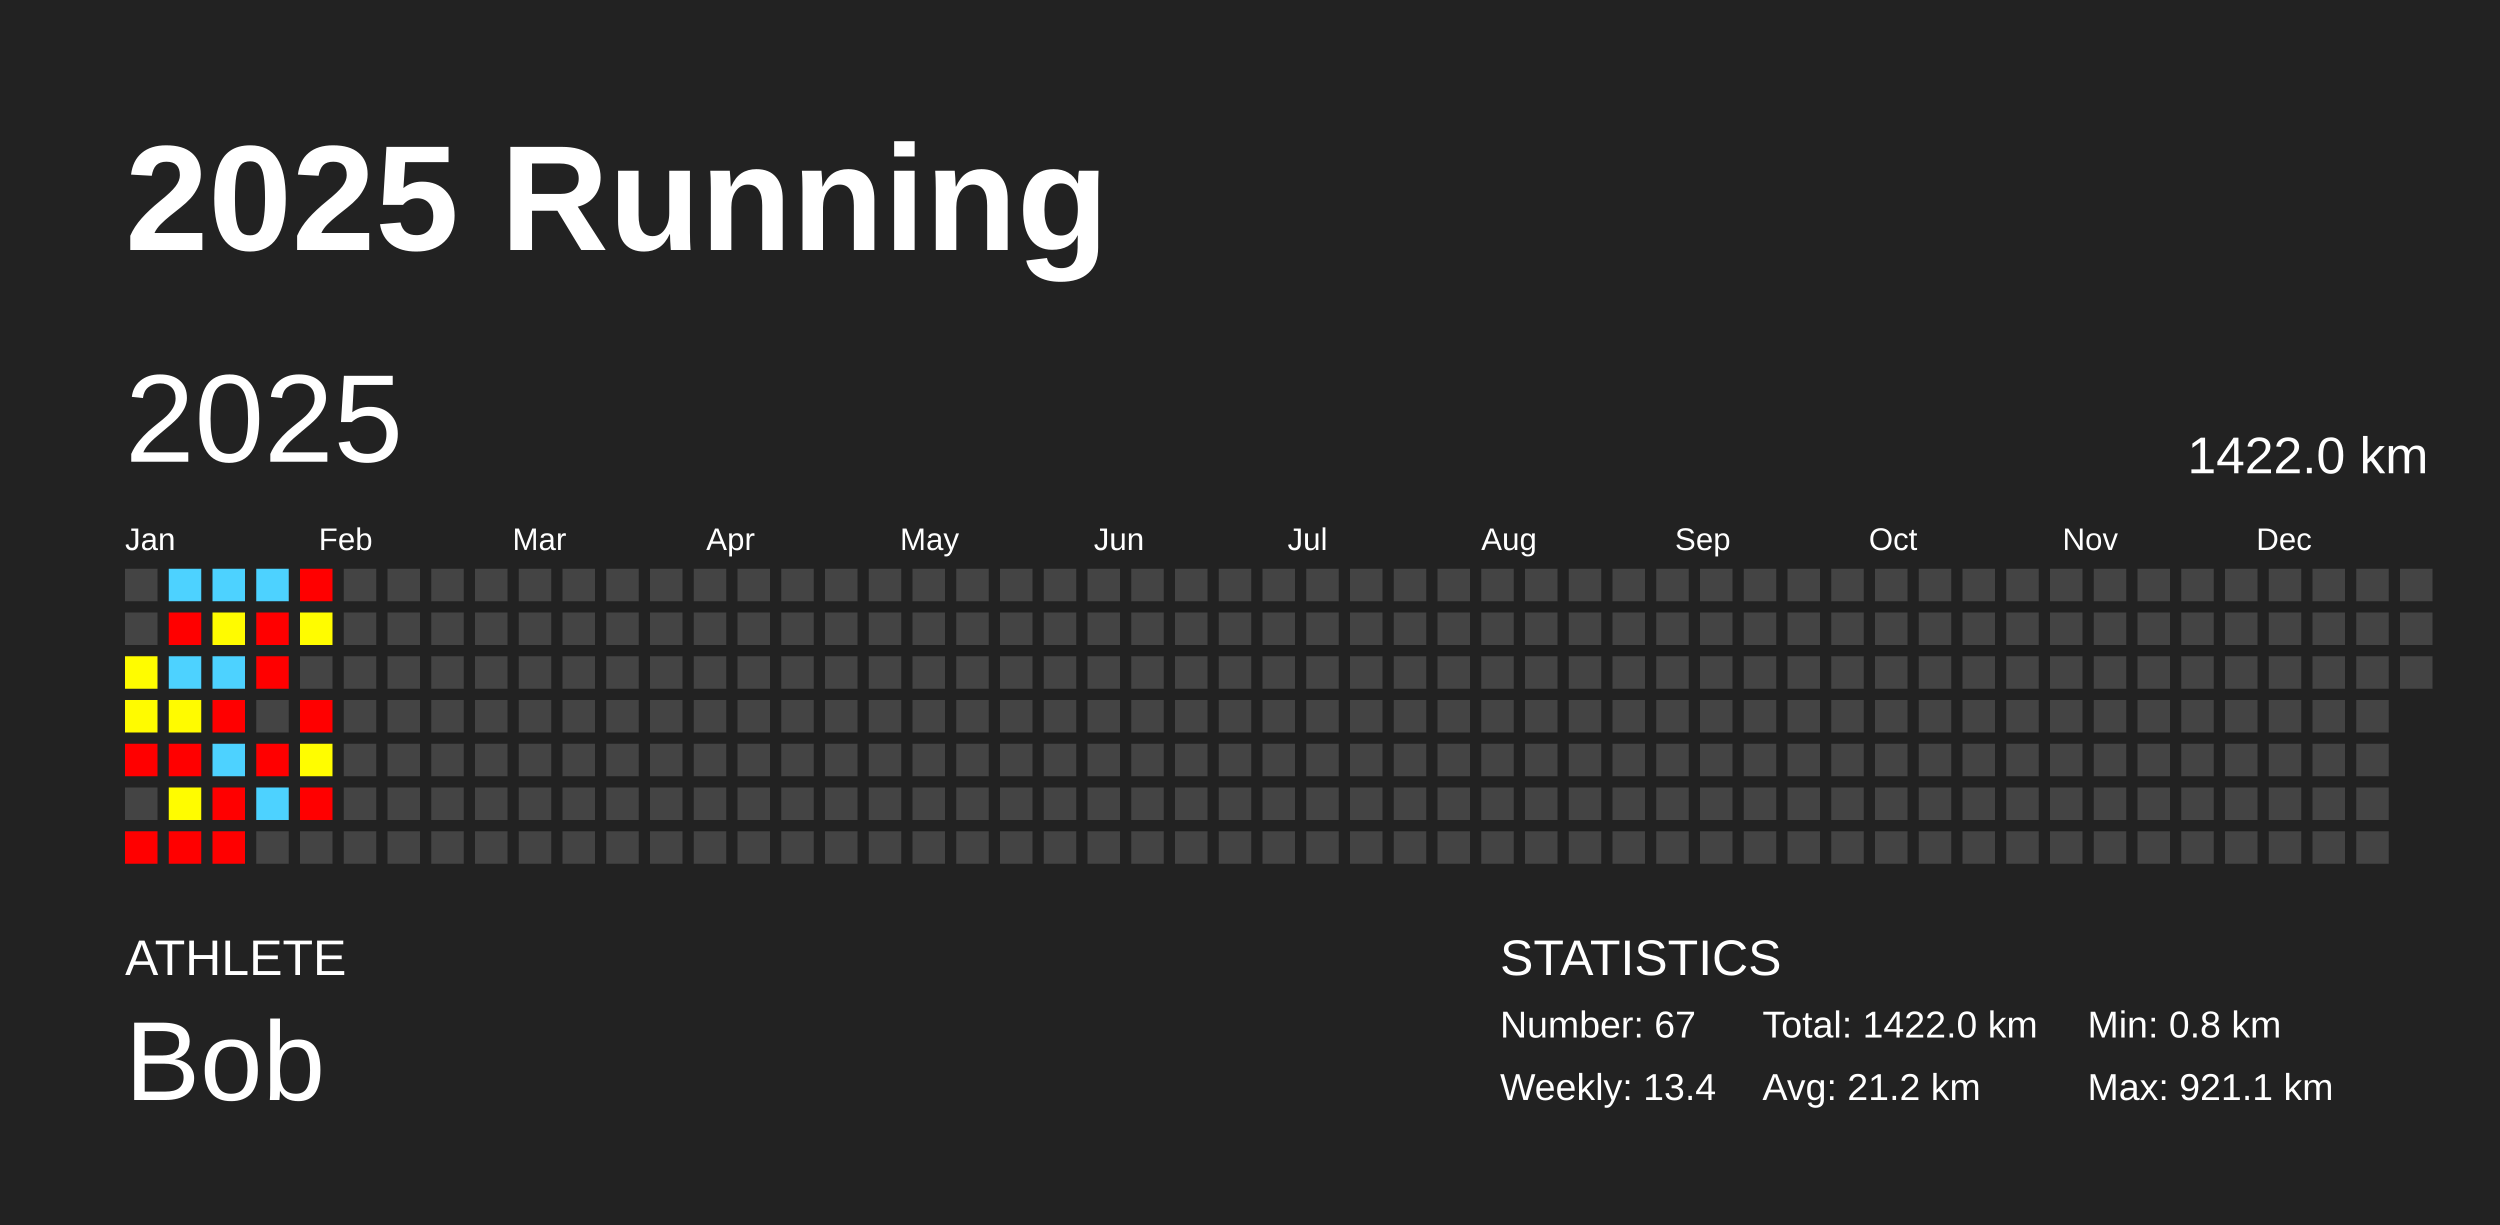
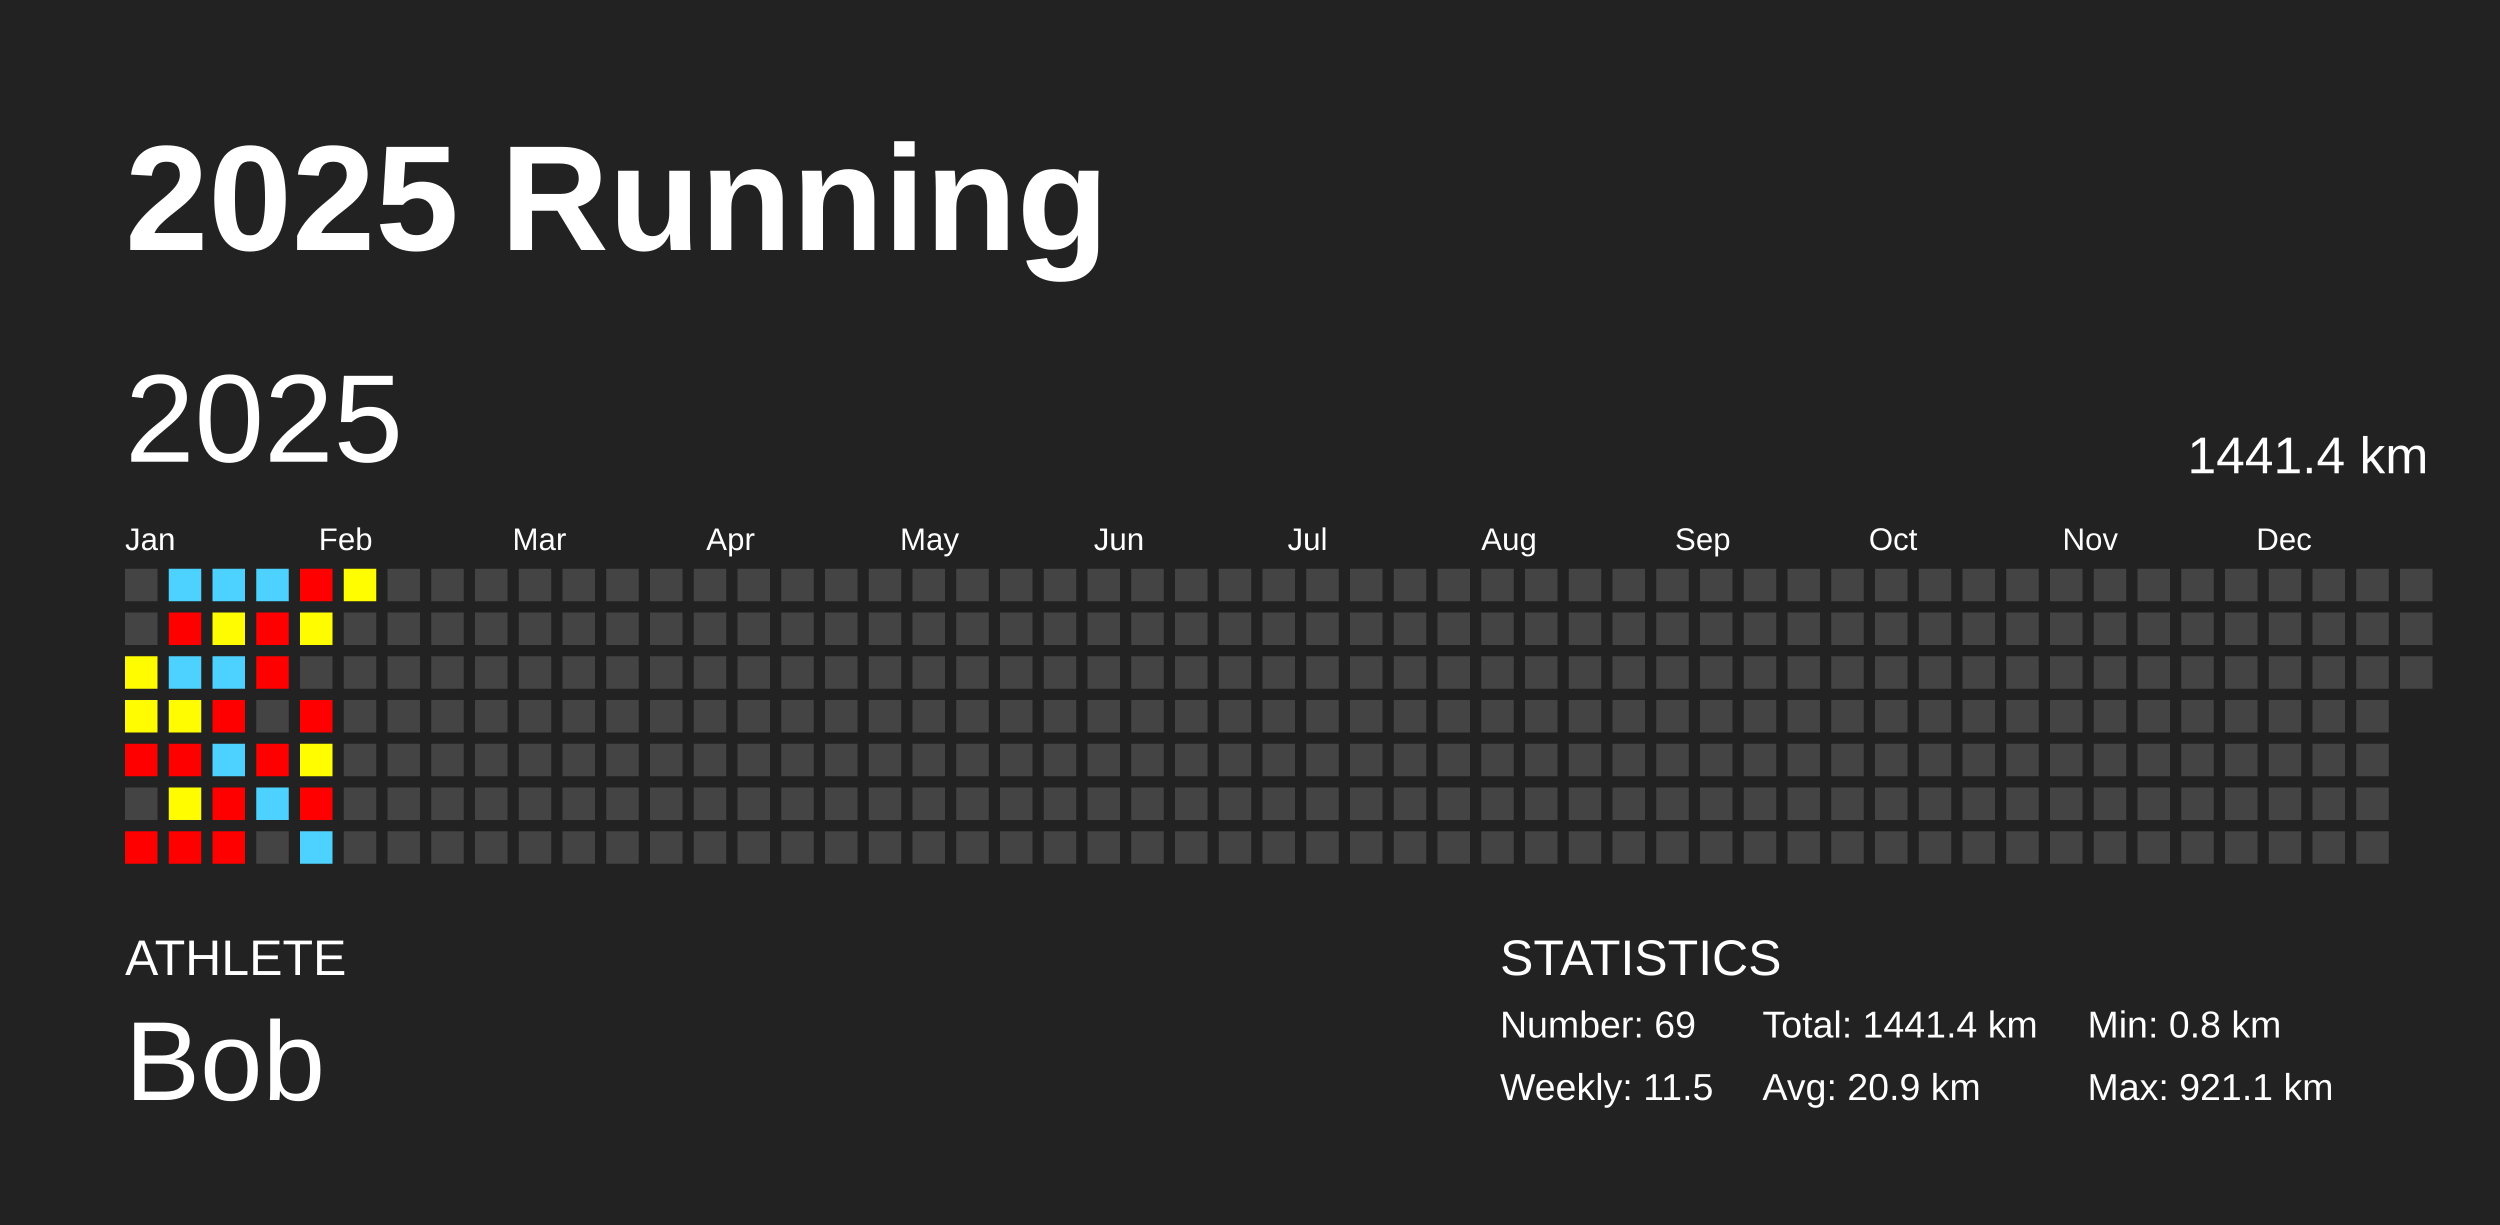
<svg xmlns="http://www.w3.org/2000/svg" baseProfile="full" height="98mm" version="1.1" viewBox="0,0,200,98" width="200mm">
  <defs />
  <rect fill="#222222" height="98" width="200" x="0" y="0" />
  <text fill="#FFFFFF" style="font-size:12px; font-family:Arial; font-weight:bold;" x="10" y="20">2025 Running</text>
  <text fill="#FFFFFF" style="font-size:4px; font-family:Arial" x="10" y="78">ATHLETE</text>
  <text fill="#FFFFFF" style="font-size:9px; font-family:Arial" x="10" y="88">Bob</text>
  <text fill="#FFFFFF" style="font-size:4px; font-family:Arial" x="120" y="78">STATISTICS</text>
-   <text fill="#FFFFFF" style="font-size:3px; font-family:Arial" x="120" y="83">Number: 67</text>
-   <text fill="#FFFFFF" style="font-size:3px; font-family:Arial" x="120" y="88">Weekly: 13.4</text>
-   <text fill="#FFFFFF" style="font-size:3px; font-family:Arial" x="141" y="83">Total: 1422.0 km</text>
-   <text fill="#FFFFFF" style="font-size:3px; font-family:Arial" x="141" y="88">Avg: 21.2 km</text>
+   <text fill="#FFFFFF" style="font-size:3px; font-family:Arial" x="120" y="83">Number: 69</text>
+   <text fill="#FFFFFF" style="font-size:3px; font-family:Arial" x="120" y="88">Weekly: 11.5</text>
+   <text fill="#FFFFFF" style="font-size:3px; font-family:Arial" x="141" y="83">Total: 1441.4 km</text>
+   <text fill="#FFFFFF" style="font-size:3px; font-family:Arial" x="141" y="88">Avg: 20.9 km</text>
  <text fill="#FFFFFF" style="font-size:3px; font-family:Arial" x="167" y="83">Min: 0.8 km</text>
  <text fill="#FFFFFF" style="font-size:3px; font-family:Arial" x="167" y="88">Max: 921.1 km</text>
  <text dominant-baseline="hanging" fill="#FFFFFF" style="font-size:10.0px; font-family:Arial;" x="10" y="30">2025</text>
-   <text dominant-baseline="hanging" fill="#FFFFFF" style="font-size:4.125px; font-family:Arial;" x="175" y="35">1422.0 km</text>
+   <text dominant-baseline="hanging" fill="#FFFFFF" style="font-size:4.125px; font-family:Arial;" x="175" y="35">1441.4 km</text>
  <text fill="#FFFFFF" style="font-size:2.5px; font-family:Arial" x="10.0" y="44">Jan</text>
  <text fill="#FFFFFF" style="font-size:2.5px; font-family:Arial" x="25.5" y="44">Feb</text>
  <text fill="#FFFFFF" style="font-size:2.5px; font-family:Arial" x="41.0" y="44">Mar</text>
  <text fill="#FFFFFF" style="font-size:2.5px; font-family:Arial" x="56.5" y="44">Apr</text>
  <text fill="#FFFFFF" style="font-size:2.5px; font-family:Arial" x="72.0" y="44">May</text>
  <text fill="#FFFFFF" style="font-size:2.5px; font-family:Arial" x="87.5" y="44">Jun</text>
  <text fill="#FFFFFF" style="font-size:2.5px; font-family:Arial" x="103.0" y="44">Jul</text>
  <text fill="#FFFFFF" style="font-size:2.5px; font-family:Arial" x="118.5" y="44">Aug</text>
  <text fill="#FFFFFF" style="font-size:2.5px; font-family:Arial" x="134.0" y="44">Sep</text>
  <text fill="#FFFFFF" style="font-size:2.5px; font-family:Arial" x="149.5" y="44">Oct</text>
  <text fill="#FFFFFF" style="font-size:2.5px; font-family:Arial" x="165.0" y="44">Nov</text>
  <text fill="#FFFFFF" style="font-size:2.5px; font-family:Arial" x="180.5" y="44">Dec</text>
  <rect fill="#444444" height="2.6" width="2.6" x="10.0" y="45.5" />
  <rect fill="#444444" height="2.6" width="2.6" x="10.0" y="49.0" />
  <rect fill="#fffc00" height="2.6" width="2.6" x="10.0" y="52.5" />
  <rect fill="#fffb00" height="2.6" width="2.6" x="10.0" y="56.0" />
  <rect fill="red" height="2.6" width="2.6" x="10.0" y="59.5" />
  <rect fill="#444444" height="2.6" width="2.6" x="10.0" y="63.0" />
  <rect fill="red" height="2.6" width="2.6" x="10.0" y="66.5" />
  <rect fill="#4dd2ff" height="2.6" width="2.6" x="13.5" y="45.5" />
  <rect fill="red" height="2.6" width="2.6" x="13.5" y="49.0" />
  <rect fill="#4dd2ff" height="2.6" width="2.6" x="13.5" y="52.5" />
  <rect fill="#fffb00" height="2.6" width="2.6" x="13.5" y="56.0" />
  <rect fill="red" height="2.6" width="2.6" x="13.5" y="59.5" />
  <rect fill="#fffc00" height="2.6" width="2.6" x="13.5" y="63.0" />
  <rect fill="red" height="2.6" width="2.6" x="13.5" y="66.5" />
  <rect fill="#4dd2ff" height="2.6" width="2.6" x="17.0" y="45.5" />
  <rect fill="#fffb00" height="2.6" width="2.6" x="17.0" y="49.0" />
  <rect fill="#4dd2ff" height="2.6" width="2.6" x="17.0" y="52.5" />
  <rect fill="red" height="2.6" width="2.6" x="17.0" y="56.0" />
  <rect fill="#4dd2ff" height="2.6" width="2.6" x="17.0" y="59.5" />
  <rect fill="red" height="2.6" width="2.6" x="17.0" y="63.0" />
  <rect fill="red" height="2.6" width="2.6" x="17.0" y="66.5" />
  <rect fill="#4dd2ff" height="2.6" width="2.6" x="20.5" y="45.5" />
  <rect fill="red" height="2.6" width="2.6" x="20.5" y="49.0" />
  <rect fill="red" height="2.6" width="2.6" x="20.5" y="52.5" />
  <rect fill="#444444" height="2.6" width="2.6" x="20.5" y="56.0" />
  <rect fill="red" height="2.6" width="2.6" x="20.5" y="59.5" />
  <rect fill="#4dd2ff" height="2.6" width="2.6" x="20.5" y="63.0" />
  <rect fill="#444444" height="2.6" width="2.6" x="20.5" y="66.5" />
  <rect fill="red" height="2.6" width="2.6" x="24.0" y="45.5" />
  <rect fill="#fffc00" height="2.6" width="2.6" x="24.0" y="49.0" />
  <rect fill="#444444" height="2.6" width="2.6" x="24.0" y="52.5" />
  <rect fill="red" height="2.6" width="2.6" x="24.0" y="56.0" />
  <rect fill="#fffd00" height="2.6" width="2.6" x="24.0" y="59.5" />
  <rect fill="red" height="2.6" width="2.6" x="24.0" y="63.0" />
-   <rect fill="#444444" height="2.6" width="2.6" x="24.0" y="66.5" />
-   <rect fill="#444444" height="2.6" width="2.6" x="27.5" y="45.5" />
+   <rect fill="#4dd2ff" height="2.6" width="2.6" x="24.0" y="66.5" />
+   <rect fill="#fffd00" height="2.6" width="2.6" x="27.5" y="45.5" />
  <rect fill="#444444" height="2.6" width="2.6" x="27.5" y="49.0" />
  <rect fill="#444444" height="2.6" width="2.6" x="27.5" y="52.5" />
  <rect fill="#444444" height="2.6" width="2.6" x="27.5" y="56.0" />
  <rect fill="#444444" height="2.6" width="2.6" x="27.5" y="59.5" />
  <rect fill="#444444" height="2.6" width="2.6" x="27.5" y="63.0" />
  <rect fill="#444444" height="2.6" width="2.6" x="27.5" y="66.5" />
  <rect fill="#444444" height="2.6" width="2.6" x="31.0" y="45.5" />
  <rect fill="#444444" height="2.6" width="2.6" x="31.0" y="49.0" />
  <rect fill="#444444" height="2.6" width="2.6" x="31.0" y="52.5" />
  <rect fill="#444444" height="2.6" width="2.6" x="31.0" y="56.0" />
  <rect fill="#444444" height="2.6" width="2.6" x="31.0" y="59.5" />
  <rect fill="#444444" height="2.6" width="2.6" x="31.0" y="63.0" />
  <rect fill="#444444" height="2.6" width="2.6" x="31.0" y="66.5" />
  <rect fill="#444444" height="2.6" width="2.6" x="34.5" y="45.5" />
  <rect fill="#444444" height="2.6" width="2.6" x="34.5" y="49.0" />
  <rect fill="#444444" height="2.6" width="2.6" x="34.5" y="52.5" />
  <rect fill="#444444" height="2.6" width="2.6" x="34.5" y="56.0" />
  <rect fill="#444444" height="2.6" width="2.6" x="34.5" y="59.5" />
  <rect fill="#444444" height="2.6" width="2.6" x="34.5" y="63.0" />
  <rect fill="#444444" height="2.6" width="2.6" x="34.5" y="66.5" />
  <rect fill="#444444" height="2.6" width="2.6" x="38.0" y="45.5" />
  <rect fill="#444444" height="2.6" width="2.6" x="38.0" y="49.0" />
  <rect fill="#444444" height="2.6" width="2.6" x="38.0" y="52.5" />
  <rect fill="#444444" height="2.6" width="2.6" x="38.0" y="56.0" />
  <rect fill="#444444" height="2.6" width="2.6" x="38.0" y="59.5" />
  <rect fill="#444444" height="2.6" width="2.6" x="38.0" y="63.0" />
  <rect fill="#444444" height="2.6" width="2.6" x="38.0" y="66.5" />
  <rect fill="#444444" height="2.6" width="2.6" x="41.5" y="45.5" />
  <rect fill="#444444" height="2.6" width="2.6" x="41.5" y="49.0" />
  <rect fill="#444444" height="2.6" width="2.6" x="41.5" y="52.5" />
  <rect fill="#444444" height="2.6" width="2.6" x="41.5" y="56.0" />
  <rect fill="#444444" height="2.6" width="2.6" x="41.5" y="59.5" />
  <rect fill="#444444" height="2.6" width="2.6" x="41.5" y="63.0" />
  <rect fill="#444444" height="2.6" width="2.6" x="41.5" y="66.5" />
  <rect fill="#444444" height="2.6" width="2.6" x="45.0" y="45.5" />
  <rect fill="#444444" height="2.6" width="2.6" x="45.0" y="49.0" />
  <rect fill="#444444" height="2.6" width="2.6" x="45.0" y="52.5" />
  <rect fill="#444444" height="2.6" width="2.6" x="45.0" y="56.0" />
  <rect fill="#444444" height="2.6" width="2.6" x="45.0" y="59.5" />
  <rect fill="#444444" height="2.6" width="2.6" x="45.0" y="63.0" />
  <rect fill="#444444" height="2.6" width="2.6" x="45.0" y="66.5" />
  <rect fill="#444444" height="2.6" width="2.6" x="48.5" y="45.5" />
  <rect fill="#444444" height="2.6" width="2.6" x="48.5" y="49.0" />
  <rect fill="#444444" height="2.6" width="2.6" x="48.5" y="52.5" />
  <rect fill="#444444" height="2.6" width="2.6" x="48.5" y="56.0" />
  <rect fill="#444444" height="2.6" width="2.6" x="48.5" y="59.5" />
  <rect fill="#444444" height="2.6" width="2.6" x="48.5" y="63.0" />
  <rect fill="#444444" height="2.6" width="2.6" x="48.5" y="66.5" />
  <rect fill="#444444" height="2.6" width="2.6" x="52.0" y="45.5" />
  <rect fill="#444444" height="2.6" width="2.6" x="52.0" y="49.0" />
  <rect fill="#444444" height="2.6" width="2.6" x="52.0" y="52.5" />
  <rect fill="#444444" height="2.6" width="2.6" x="52.0" y="56.0" />
  <rect fill="#444444" height="2.6" width="2.6" x="52.0" y="59.5" />
  <rect fill="#444444" height="2.6" width="2.6" x="52.0" y="63.0" />
  <rect fill="#444444" height="2.6" width="2.6" x="52.0" y="66.5" />
  <rect fill="#444444" height="2.6" width="2.6" x="55.5" y="45.5" />
  <rect fill="#444444" height="2.6" width="2.6" x="55.5" y="49.0" />
  <rect fill="#444444" height="2.6" width="2.6" x="55.5" y="52.5" />
  <rect fill="#444444" height="2.6" width="2.6" x="55.5" y="56.0" />
  <rect fill="#444444" height="2.6" width="2.6" x="55.5" y="59.5" />
  <rect fill="#444444" height="2.6" width="2.6" x="55.5" y="63.0" />
  <rect fill="#444444" height="2.6" width="2.6" x="55.5" y="66.5" />
  <rect fill="#444444" height="2.6" width="2.6" x="59.0" y="45.5" />
  <rect fill="#444444" height="2.6" width="2.6" x="59.0" y="49.0" />
  <rect fill="#444444" height="2.6" width="2.6" x="59.0" y="52.5" />
  <rect fill="#444444" height="2.6" width="2.6" x="59.0" y="56.0" />
  <rect fill="#444444" height="2.6" width="2.6" x="59.0" y="59.5" />
  <rect fill="#444444" height="2.6" width="2.6" x="59.0" y="63.0" />
  <rect fill="#444444" height="2.6" width="2.6" x="59.0" y="66.5" />
  <rect fill="#444444" height="2.6" width="2.6" x="62.5" y="45.5" />
  <rect fill="#444444" height="2.6" width="2.6" x="62.5" y="49.0" />
  <rect fill="#444444" height="2.6" width="2.6" x="62.5" y="52.5" />
  <rect fill="#444444" height="2.6" width="2.6" x="62.5" y="56.0" />
  <rect fill="#444444" height="2.6" width="2.6" x="62.5" y="59.5" />
  <rect fill="#444444" height="2.6" width="2.6" x="62.5" y="63.0" />
  <rect fill="#444444" height="2.6" width="2.6" x="62.5" y="66.5" />
  <rect fill="#444444" height="2.6" width="2.6" x="66.0" y="45.5" />
  <rect fill="#444444" height="2.6" width="2.6" x="66.0" y="49.0" />
  <rect fill="#444444" height="2.6" width="2.6" x="66.0" y="52.5" />
  <rect fill="#444444" height="2.6" width="2.6" x="66.0" y="56.0" />
  <rect fill="#444444" height="2.6" width="2.6" x="66.0" y="59.5" />
  <rect fill="#444444" height="2.6" width="2.6" x="66.0" y="63.0" />
  <rect fill="#444444" height="2.6" width="2.6" x="66.0" y="66.5" />
  <rect fill="#444444" height="2.6" width="2.6" x="69.5" y="45.5" />
  <rect fill="#444444" height="2.6" width="2.6" x="69.5" y="49.0" />
  <rect fill="#444444" height="2.6" width="2.6" x="69.5" y="52.5" />
  <rect fill="#444444" height="2.6" width="2.6" x="69.5" y="56.0" />
  <rect fill="#444444" height="2.6" width="2.6" x="69.5" y="59.5" />
  <rect fill="#444444" height="2.6" width="2.6" x="69.5" y="63.0" />
  <rect fill="#444444" height="2.6" width="2.6" x="69.5" y="66.5" />
  <rect fill="#444444" height="2.6" width="2.6" x="73.0" y="45.5" />
  <rect fill="#444444" height="2.6" width="2.6" x="73.0" y="49.0" />
  <rect fill="#444444" height="2.6" width="2.6" x="73.0" y="52.5" />
  <rect fill="#444444" height="2.6" width="2.6" x="73.0" y="56.0" />
  <rect fill="#444444" height="2.6" width="2.6" x="73.0" y="59.5" />
  <rect fill="#444444" height="2.6" width="2.6" x="73.0" y="63.0" />
  <rect fill="#444444" height="2.6" width="2.6" x="73.0" y="66.5" />
  <rect fill="#444444" height="2.6" width="2.6" x="76.5" y="45.5" />
  <rect fill="#444444" height="2.6" width="2.6" x="76.5" y="49.0" />
  <rect fill="#444444" height="2.6" width="2.6" x="76.5" y="52.5" />
  <rect fill="#444444" height="2.6" width="2.6" x="76.5" y="56.0" />
  <rect fill="#444444" height="2.6" width="2.6" x="76.5" y="59.5" />
  <rect fill="#444444" height="2.6" width="2.6" x="76.5" y="63.0" />
  <rect fill="#444444" height="2.6" width="2.6" x="76.5" y="66.5" />
  <rect fill="#444444" height="2.6" width="2.6" x="80.0" y="45.5" />
  <rect fill="#444444" height="2.6" width="2.6" x="80.0" y="49.0" />
  <rect fill="#444444" height="2.6" width="2.6" x="80.0" y="52.5" />
  <rect fill="#444444" height="2.6" width="2.6" x="80.0" y="56.0" />
  <rect fill="#444444" height="2.6" width="2.6" x="80.0" y="59.5" />
  <rect fill="#444444" height="2.6" width="2.6" x="80.0" y="63.0" />
  <rect fill="#444444" height="2.6" width="2.6" x="80.0" y="66.5" />
  <rect fill="#444444" height="2.6" width="2.6" x="83.5" y="45.5" />
  <rect fill="#444444" height="2.6" width="2.6" x="83.5" y="49.0" />
  <rect fill="#444444" height="2.6" width="2.6" x="83.5" y="52.5" />
  <rect fill="#444444" height="2.6" width="2.6" x="83.5" y="56.0" />
  <rect fill="#444444" height="2.6" width="2.6" x="83.5" y="59.5" />
  <rect fill="#444444" height="2.6" width="2.6" x="83.5" y="63.0" />
  <rect fill="#444444" height="2.6" width="2.6" x="83.5" y="66.5" />
  <rect fill="#444444" height="2.6" width="2.6" x="87.0" y="45.5" />
  <rect fill="#444444" height="2.6" width="2.6" x="87.0" y="49.0" />
  <rect fill="#444444" height="2.6" width="2.6" x="87.0" y="52.5" />
  <rect fill="#444444" height="2.6" width="2.6" x="87.0" y="56.0" />
  <rect fill="#444444" height="2.6" width="2.6" x="87.0" y="59.5" />
  <rect fill="#444444" height="2.6" width="2.6" x="87.0" y="63.0" />
  <rect fill="#444444" height="2.6" width="2.6" x="87.0" y="66.5" />
  <rect fill="#444444" height="2.6" width="2.6" x="90.5" y="45.5" />
  <rect fill="#444444" height="2.6" width="2.6" x="90.5" y="49.0" />
  <rect fill="#444444" height="2.6" width="2.6" x="90.5" y="52.5" />
  <rect fill="#444444" height="2.6" width="2.6" x="90.5" y="56.0" />
  <rect fill="#444444" height="2.6" width="2.6" x="90.5" y="59.5" />
  <rect fill="#444444" height="2.6" width="2.6" x="90.5" y="63.0" />
  <rect fill="#444444" height="2.6" width="2.6" x="90.5" y="66.5" />
  <rect fill="#444444" height="2.6" width="2.6" x="94.0" y="45.5" />
  <rect fill="#444444" height="2.6" width="2.6" x="94.0" y="49.0" />
  <rect fill="#444444" height="2.6" width="2.6" x="94.0" y="52.5" />
  <rect fill="#444444" height="2.6" width="2.6" x="94.0" y="56.0" />
  <rect fill="#444444" height="2.6" width="2.6" x="94.0" y="59.5" />
  <rect fill="#444444" height="2.6" width="2.6" x="94.0" y="63.0" />
  <rect fill="#444444" height="2.6" width="2.6" x="94.0" y="66.5" />
  <rect fill="#444444" height="2.6" width="2.6" x="97.5" y="45.5" />
  <rect fill="#444444" height="2.6" width="2.6" x="97.5" y="49.0" />
  <rect fill="#444444" height="2.6" width="2.6" x="97.5" y="52.5" />
  <rect fill="#444444" height="2.6" width="2.6" x="97.5" y="56.0" />
  <rect fill="#444444" height="2.6" width="2.6" x="97.5" y="59.5" />
  <rect fill="#444444" height="2.6" width="2.6" x="97.5" y="63.0" />
  <rect fill="#444444" height="2.6" width="2.6" x="97.5" y="66.5" />
  <rect fill="#444444" height="2.6" width="2.6" x="101.0" y="45.5" />
  <rect fill="#444444" height="2.6" width="2.6" x="101.0" y="49.0" />
  <rect fill="#444444" height="2.6" width="2.6" x="101.0" y="52.5" />
  <rect fill="#444444" height="2.6" width="2.6" x="101.0" y="56.0" />
  <rect fill="#444444" height="2.6" width="2.6" x="101.0" y="59.5" />
  <rect fill="#444444" height="2.6" width="2.6" x="101.0" y="63.0" />
  <rect fill="#444444" height="2.6" width="2.6" x="101.0" y="66.5" />
  <rect fill="#444444" height="2.6" width="2.6" x="104.5" y="45.5" />
  <rect fill="#444444" height="2.6" width="2.6" x="104.5" y="49.0" />
  <rect fill="#444444" height="2.6" width="2.6" x="104.5" y="52.5" />
  <rect fill="#444444" height="2.6" width="2.6" x="104.5" y="56.0" />
  <rect fill="#444444" height="2.6" width="2.6" x="104.5" y="59.5" />
  <rect fill="#444444" height="2.6" width="2.6" x="104.5" y="63.0" />
  <rect fill="#444444" height="2.6" width="2.6" x="104.5" y="66.5" />
  <rect fill="#444444" height="2.6" width="2.6" x="108.0" y="45.5" />
  <rect fill="#444444" height="2.6" width="2.6" x="108.0" y="49.0" />
  <rect fill="#444444" height="2.6" width="2.6" x="108.0" y="52.5" />
  <rect fill="#444444" height="2.6" width="2.6" x="108.0" y="56.0" />
  <rect fill="#444444" height="2.6" width="2.6" x="108.0" y="59.5" />
  <rect fill="#444444" height="2.6" width="2.6" x="108.0" y="63.0" />
  <rect fill="#444444" height="2.6" width="2.6" x="108.0" y="66.5" />
  <rect fill="#444444" height="2.6" width="2.6" x="111.5" y="45.5" />
  <rect fill="#444444" height="2.6" width="2.6" x="111.5" y="49.0" />
  <rect fill="#444444" height="2.6" width="2.6" x="111.5" y="52.5" />
  <rect fill="#444444" height="2.6" width="2.6" x="111.5" y="56.0" />
  <rect fill="#444444" height="2.6" width="2.6" x="111.5" y="59.5" />
  <rect fill="#444444" height="2.6" width="2.6" x="111.5" y="63.0" />
  <rect fill="#444444" height="2.6" width="2.6" x="111.5" y="66.5" />
  <rect fill="#444444" height="2.6" width="2.6" x="115.0" y="45.5" />
  <rect fill="#444444" height="2.6" width="2.6" x="115.0" y="49.0" />
  <rect fill="#444444" height="2.6" width="2.6" x="115.0" y="52.5" />
  <rect fill="#444444" height="2.6" width="2.6" x="115.0" y="56.0" />
  <rect fill="#444444" height="2.6" width="2.6" x="115.0" y="59.5" />
  <rect fill="#444444" height="2.6" width="2.6" x="115.0" y="63.0" />
  <rect fill="#444444" height="2.6" width="2.6" x="115.0" y="66.5" />
  <rect fill="#444444" height="2.6" width="2.6" x="118.5" y="45.5" />
  <rect fill="#444444" height="2.6" width="2.6" x="118.5" y="49.0" />
  <rect fill="#444444" height="2.6" width="2.6" x="118.5" y="52.5" />
  <rect fill="#444444" height="2.6" width="2.6" x="118.5" y="56.0" />
  <rect fill="#444444" height="2.6" width="2.6" x="118.5" y="59.5" />
  <rect fill="#444444" height="2.6" width="2.6" x="118.5" y="63.0" />
  <rect fill="#444444" height="2.6" width="2.6" x="118.5" y="66.5" />
  <rect fill="#444444" height="2.6" width="2.6" x="122.0" y="45.5" />
  <rect fill="#444444" height="2.6" width="2.6" x="122.0" y="49.0" />
  <rect fill="#444444" height="2.6" width="2.6" x="122.0" y="52.5" />
  <rect fill="#444444" height="2.6" width="2.6" x="122.0" y="56.0" />
  <rect fill="#444444" height="2.6" width="2.6" x="122.0" y="59.5" />
  <rect fill="#444444" height="2.6" width="2.6" x="122.0" y="63.0" />
  <rect fill="#444444" height="2.6" width="2.6" x="122.0" y="66.5" />
  <rect fill="#444444" height="2.6" width="2.6" x="125.5" y="45.5" />
  <rect fill="#444444" height="2.6" width="2.6" x="125.5" y="49.0" />
  <rect fill="#444444" height="2.6" width="2.6" x="125.5" y="52.5" />
  <rect fill="#444444" height="2.6" width="2.6" x="125.5" y="56.0" />
  <rect fill="#444444" height="2.6" width="2.6" x="125.5" y="59.5" />
  <rect fill="#444444" height="2.6" width="2.6" x="125.5" y="63.0" />
  <rect fill="#444444" height="2.6" width="2.6" x="125.5" y="66.5" />
  <rect fill="#444444" height="2.6" width="2.6" x="129.0" y="45.5" />
  <rect fill="#444444" height="2.6" width="2.6" x="129.0" y="49.0" />
  <rect fill="#444444" height="2.6" width="2.6" x="129.0" y="52.5" />
  <rect fill="#444444" height="2.6" width="2.6" x="129.0" y="56.0" />
  <rect fill="#444444" height="2.6" width="2.6" x="129.0" y="59.5" />
  <rect fill="#444444" height="2.6" width="2.6" x="129.0" y="63.0" />
  <rect fill="#444444" height="2.6" width="2.6" x="129.0" y="66.5" />
  <rect fill="#444444" height="2.6" width="2.6" x="132.5" y="45.5" />
  <rect fill="#444444" height="2.6" width="2.6" x="132.5" y="49.0" />
  <rect fill="#444444" height="2.6" width="2.6" x="132.5" y="52.5" />
  <rect fill="#444444" height="2.6" width="2.6" x="132.5" y="56.0" />
  <rect fill="#444444" height="2.6" width="2.6" x="132.5" y="59.5" />
  <rect fill="#444444" height="2.6" width="2.6" x="132.5" y="63.0" />
  <rect fill="#444444" height="2.6" width="2.6" x="132.5" y="66.5" />
  <rect fill="#444444" height="2.6" width="2.6" x="136.0" y="45.5" />
  <rect fill="#444444" height="2.6" width="2.6" x="136.0" y="49.0" />
  <rect fill="#444444" height="2.6" width="2.6" x="136.0" y="52.5" />
  <rect fill="#444444" height="2.6" width="2.6" x="136.0" y="56.0" />
  <rect fill="#444444" height="2.6" width="2.6" x="136.0" y="59.5" />
  <rect fill="#444444" height="2.6" width="2.6" x="136.0" y="63.0" />
  <rect fill="#444444" height="2.6" width="2.6" x="136.0" y="66.5" />
  <rect fill="#444444" height="2.6" width="2.6" x="139.5" y="45.5" />
  <rect fill="#444444" height="2.6" width="2.6" x="139.5" y="49.0" />
  <rect fill="#444444" height="2.6" width="2.6" x="139.5" y="52.5" />
  <rect fill="#444444" height="2.6" width="2.6" x="139.5" y="56.0" />
  <rect fill="#444444" height="2.6" width="2.6" x="139.5" y="59.5" />
  <rect fill="#444444" height="2.6" width="2.6" x="139.5" y="63.0" />
  <rect fill="#444444" height="2.6" width="2.6" x="139.5" y="66.5" />
  <rect fill="#444444" height="2.6" width="2.6" x="143.0" y="45.5" />
  <rect fill="#444444" height="2.6" width="2.6" x="143.0" y="49.0" />
  <rect fill="#444444" height="2.6" width="2.6" x="143.0" y="52.5" />
  <rect fill="#444444" height="2.6" width="2.6" x="143.0" y="56.0" />
  <rect fill="#444444" height="2.6" width="2.6" x="143.0" y="59.5" />
  <rect fill="#444444" height="2.6" width="2.6" x="143.0" y="63.0" />
  <rect fill="#444444" height="2.6" width="2.6" x="143.0" y="66.5" />
  <rect fill="#444444" height="2.6" width="2.6" x="146.5" y="45.5" />
  <rect fill="#444444" height="2.6" width="2.6" x="146.5" y="49.0" />
  <rect fill="#444444" height="2.6" width="2.6" x="146.5" y="52.5" />
  <rect fill="#444444" height="2.6" width="2.6" x="146.5" y="56.0" />
  <rect fill="#444444" height="2.6" width="2.6" x="146.5" y="59.5" />
  <rect fill="#444444" height="2.6" width="2.6" x="146.5" y="63.0" />
  <rect fill="#444444" height="2.6" width="2.6" x="146.5" y="66.5" />
  <rect fill="#444444" height="2.6" width="2.6" x="150.0" y="45.5" />
  <rect fill="#444444" height="2.6" width="2.6" x="150.0" y="49.0" />
  <rect fill="#444444" height="2.6" width="2.6" x="150.0" y="52.5" />
  <rect fill="#444444" height="2.6" width="2.6" x="150.0" y="56.0" />
  <rect fill="#444444" height="2.6" width="2.6" x="150.0" y="59.5" />
  <rect fill="#444444" height="2.6" width="2.6" x="150.0" y="63.0" />
  <rect fill="#444444" height="2.6" width="2.6" x="150.0" y="66.5" />
  <rect fill="#444444" height="2.6" width="2.6" x="153.5" y="45.5" />
  <rect fill="#444444" height="2.6" width="2.6" x="153.5" y="49.0" />
  <rect fill="#444444" height="2.6" width="2.6" x="153.5" y="52.5" />
  <rect fill="#444444" height="2.6" width="2.6" x="153.5" y="56.0" />
  <rect fill="#444444" height="2.6" width="2.6" x="153.5" y="59.5" />
  <rect fill="#444444" height="2.6" width="2.6" x="153.5" y="63.0" />
  <rect fill="#444444" height="2.6" width="2.6" x="153.5" y="66.5" />
  <rect fill="#444444" height="2.6" width="2.6" x="157.0" y="45.5" />
  <rect fill="#444444" height="2.6" width="2.6" x="157.0" y="49.0" />
  <rect fill="#444444" height="2.6" width="2.6" x="157.0" y="52.5" />
  <rect fill="#444444" height="2.6" width="2.6" x="157.0" y="56.0" />
  <rect fill="#444444" height="2.6" width="2.6" x="157.0" y="59.5" />
  <rect fill="#444444" height="2.6" width="2.6" x="157.0" y="63.0" />
  <rect fill="#444444" height="2.6" width="2.6" x="157.0" y="66.5" />
  <rect fill="#444444" height="2.6" width="2.6" x="160.5" y="45.5" />
  <rect fill="#444444" height="2.6" width="2.6" x="160.5" y="49.0" />
  <rect fill="#444444" height="2.6" width="2.6" x="160.5" y="52.5" />
  <rect fill="#444444" height="2.6" width="2.6" x="160.5" y="56.0" />
  <rect fill="#444444" height="2.6" width="2.6" x="160.5" y="59.5" />
  <rect fill="#444444" height="2.6" width="2.6" x="160.5" y="63.0" />
  <rect fill="#444444" height="2.6" width="2.6" x="160.5" y="66.5" />
  <rect fill="#444444" height="2.6" width="2.6" x="164.0" y="45.5" />
  <rect fill="#444444" height="2.6" width="2.6" x="164.0" y="49.0" />
  <rect fill="#444444" height="2.6" width="2.6" x="164.0" y="52.5" />
  <rect fill="#444444" height="2.6" width="2.6" x="164.0" y="56.0" />
  <rect fill="#444444" height="2.6" width="2.6" x="164.0" y="59.5" />
  <rect fill="#444444" height="2.6" width="2.6" x="164.0" y="63.0" />
  <rect fill="#444444" height="2.6" width="2.6" x="164.0" y="66.5" />
  <rect fill="#444444" height="2.6" width="2.6" x="167.5" y="45.5" />
  <rect fill="#444444" height="2.6" width="2.6" x="167.5" y="49.0" />
  <rect fill="#444444" height="2.6" width="2.6" x="167.5" y="52.5" />
  <rect fill="#444444" height="2.6" width="2.6" x="167.5" y="56.0" />
  <rect fill="#444444" height="2.6" width="2.6" x="167.5" y="59.5" />
  <rect fill="#444444" height="2.6" width="2.6" x="167.5" y="63.0" />
  <rect fill="#444444" height="2.6" width="2.6" x="167.5" y="66.5" />
  <rect fill="#444444" height="2.6" width="2.6" x="171.0" y="45.5" />
  <rect fill="#444444" height="2.6" width="2.6" x="171.0" y="49.0" />
  <rect fill="#444444" height="2.6" width="2.6" x="171.0" y="52.5" />
  <rect fill="#444444" height="2.6" width="2.6" x="171.0" y="56.0" />
  <rect fill="#444444" height="2.6" width="2.6" x="171.0" y="59.5" />
  <rect fill="#444444" height="2.6" width="2.6" x="171.0" y="63.0" />
  <rect fill="#444444" height="2.6" width="2.6" x="171.0" y="66.5" />
  <rect fill="#444444" height="2.6" width="2.6" x="174.5" y="45.5" />
  <rect fill="#444444" height="2.6" width="2.6" x="174.5" y="49.0" />
  <rect fill="#444444" height="2.6" width="2.6" x="174.5" y="52.5" />
  <rect fill="#444444" height="2.6" width="2.6" x="174.5" y="56.0" />
  <rect fill="#444444" height="2.6" width="2.6" x="174.5" y="59.5" />
  <rect fill="#444444" height="2.6" width="2.6" x="174.5" y="63.0" />
  <rect fill="#444444" height="2.6" width="2.6" x="174.5" y="66.5" />
  <rect fill="#444444" height="2.6" width="2.6" x="178.0" y="45.5" />
  <rect fill="#444444" height="2.6" width="2.6" x="178.0" y="49.0" />
  <rect fill="#444444" height="2.6" width="2.6" x="178.0" y="52.5" />
  <rect fill="#444444" height="2.6" width="2.6" x="178.0" y="56.0" />
  <rect fill="#444444" height="2.6" width="2.6" x="178.0" y="59.5" />
  <rect fill="#444444" height="2.6" width="2.6" x="178.0" y="63.0" />
  <rect fill="#444444" height="2.6" width="2.6" x="178.0" y="66.5" />
  <rect fill="#444444" height="2.6" width="2.6" x="181.5" y="45.5" />
  <rect fill="#444444" height="2.6" width="2.6" x="181.5" y="49.0" />
  <rect fill="#444444" height="2.6" width="2.6" x="181.5" y="52.5" />
  <rect fill="#444444" height="2.6" width="2.6" x="181.5" y="56.0" />
  <rect fill="#444444" height="2.6" width="2.6" x="181.5" y="59.5" />
  <rect fill="#444444" height="2.6" width="2.6" x="181.5" y="63.0" />
  <rect fill="#444444" height="2.6" width="2.6" x="181.5" y="66.5" />
  <rect fill="#444444" height="2.6" width="2.6" x="185.0" y="45.5" />
  <rect fill="#444444" height="2.6" width="2.6" x="185.0" y="49.0" />
  <rect fill="#444444" height="2.6" width="2.6" x="185.0" y="52.5" />
  <rect fill="#444444" height="2.6" width="2.6" x="185.0" y="56.0" />
  <rect fill="#444444" height="2.6" width="2.6" x="185.0" y="59.5" />
  <rect fill="#444444" height="2.6" width="2.6" x="185.0" y="63.0" />
  <rect fill="#444444" height="2.6" width="2.6" x="185.0" y="66.5" />
  <rect fill="#444444" height="2.6" width="2.6" x="188.5" y="45.5" />
  <rect fill="#444444" height="2.6" width="2.6" x="188.5" y="49.0" />
  <rect fill="#444444" height="2.6" width="2.6" x="188.5" y="52.5" />
  <rect fill="#444444" height="2.6" width="2.6" x="188.5" y="56.0" />
  <rect fill="#444444" height="2.6" width="2.6" x="188.5" y="59.5" />
  <rect fill="#444444" height="2.6" width="2.6" x="188.5" y="63.0" />
  <rect fill="#444444" height="2.6" width="2.6" x="188.5" y="66.5" />
  <rect fill="#444444" height="2.6" width="2.6" x="192.0" y="45.5" />
  <rect fill="#444444" height="2.6" width="2.6" x="192.0" y="49.0" />
  <rect fill="#444444" height="2.6" width="2.6" x="192.0" y="52.5" />
</svg>
